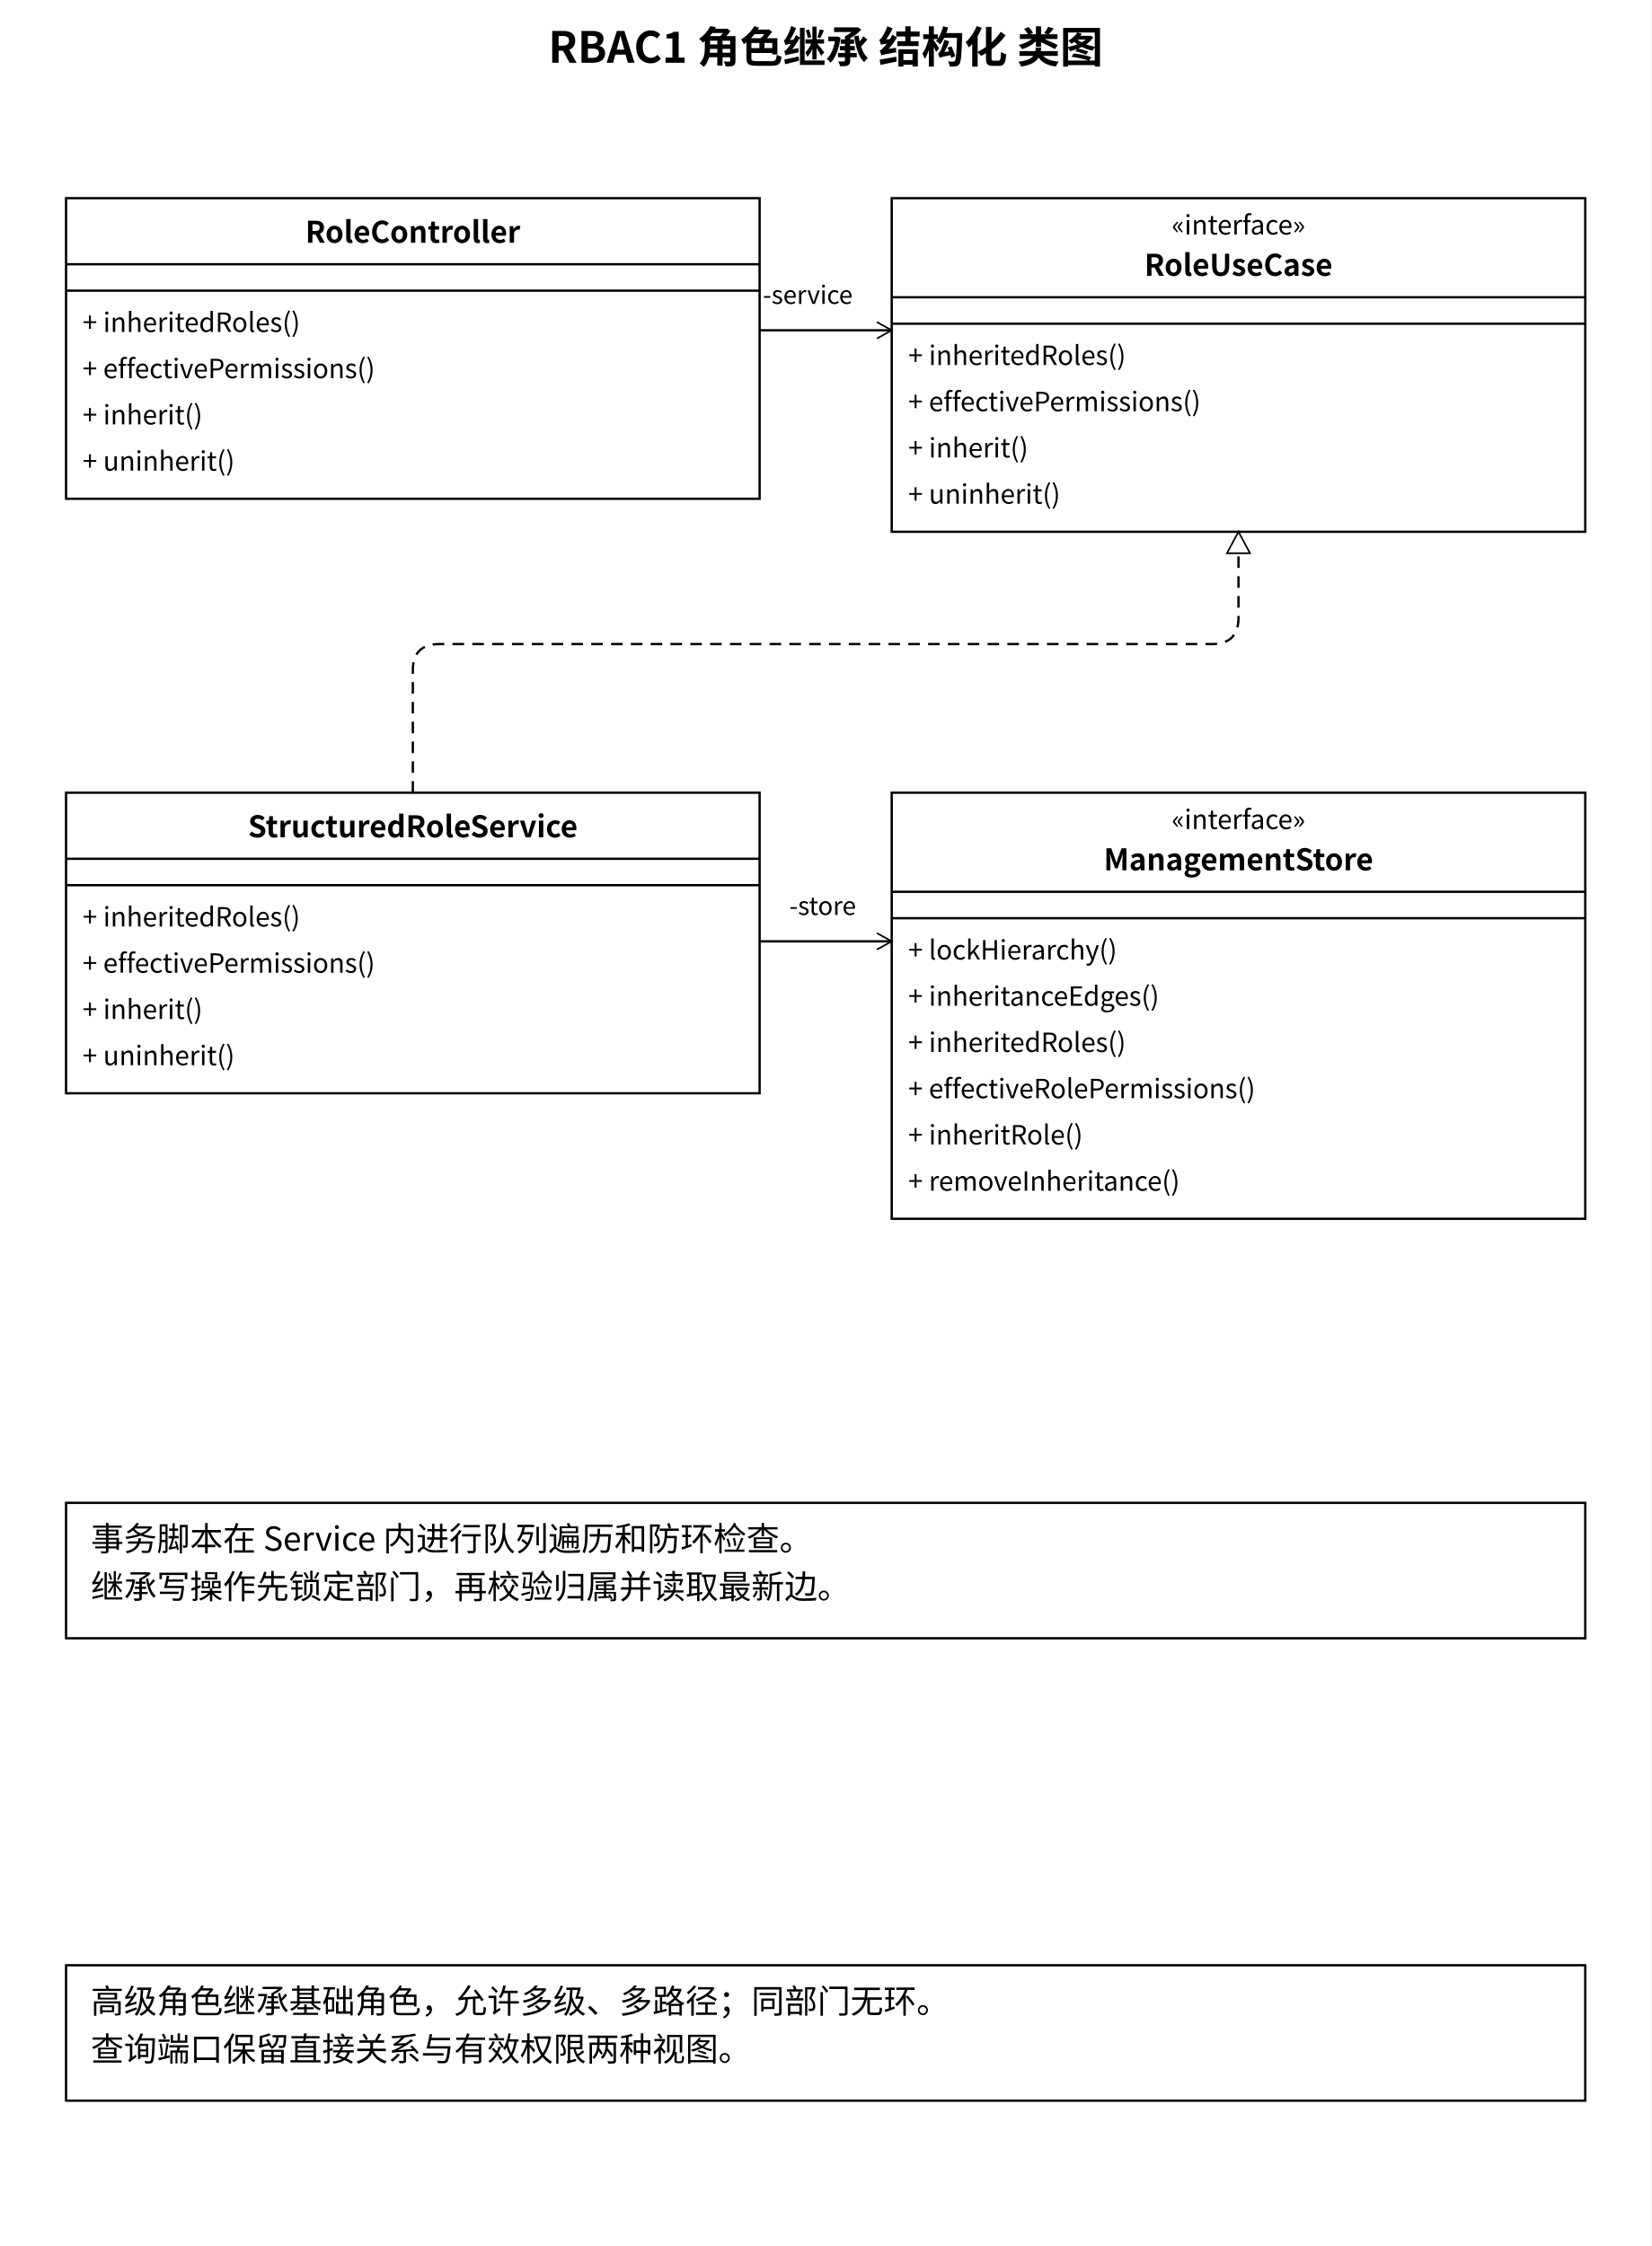
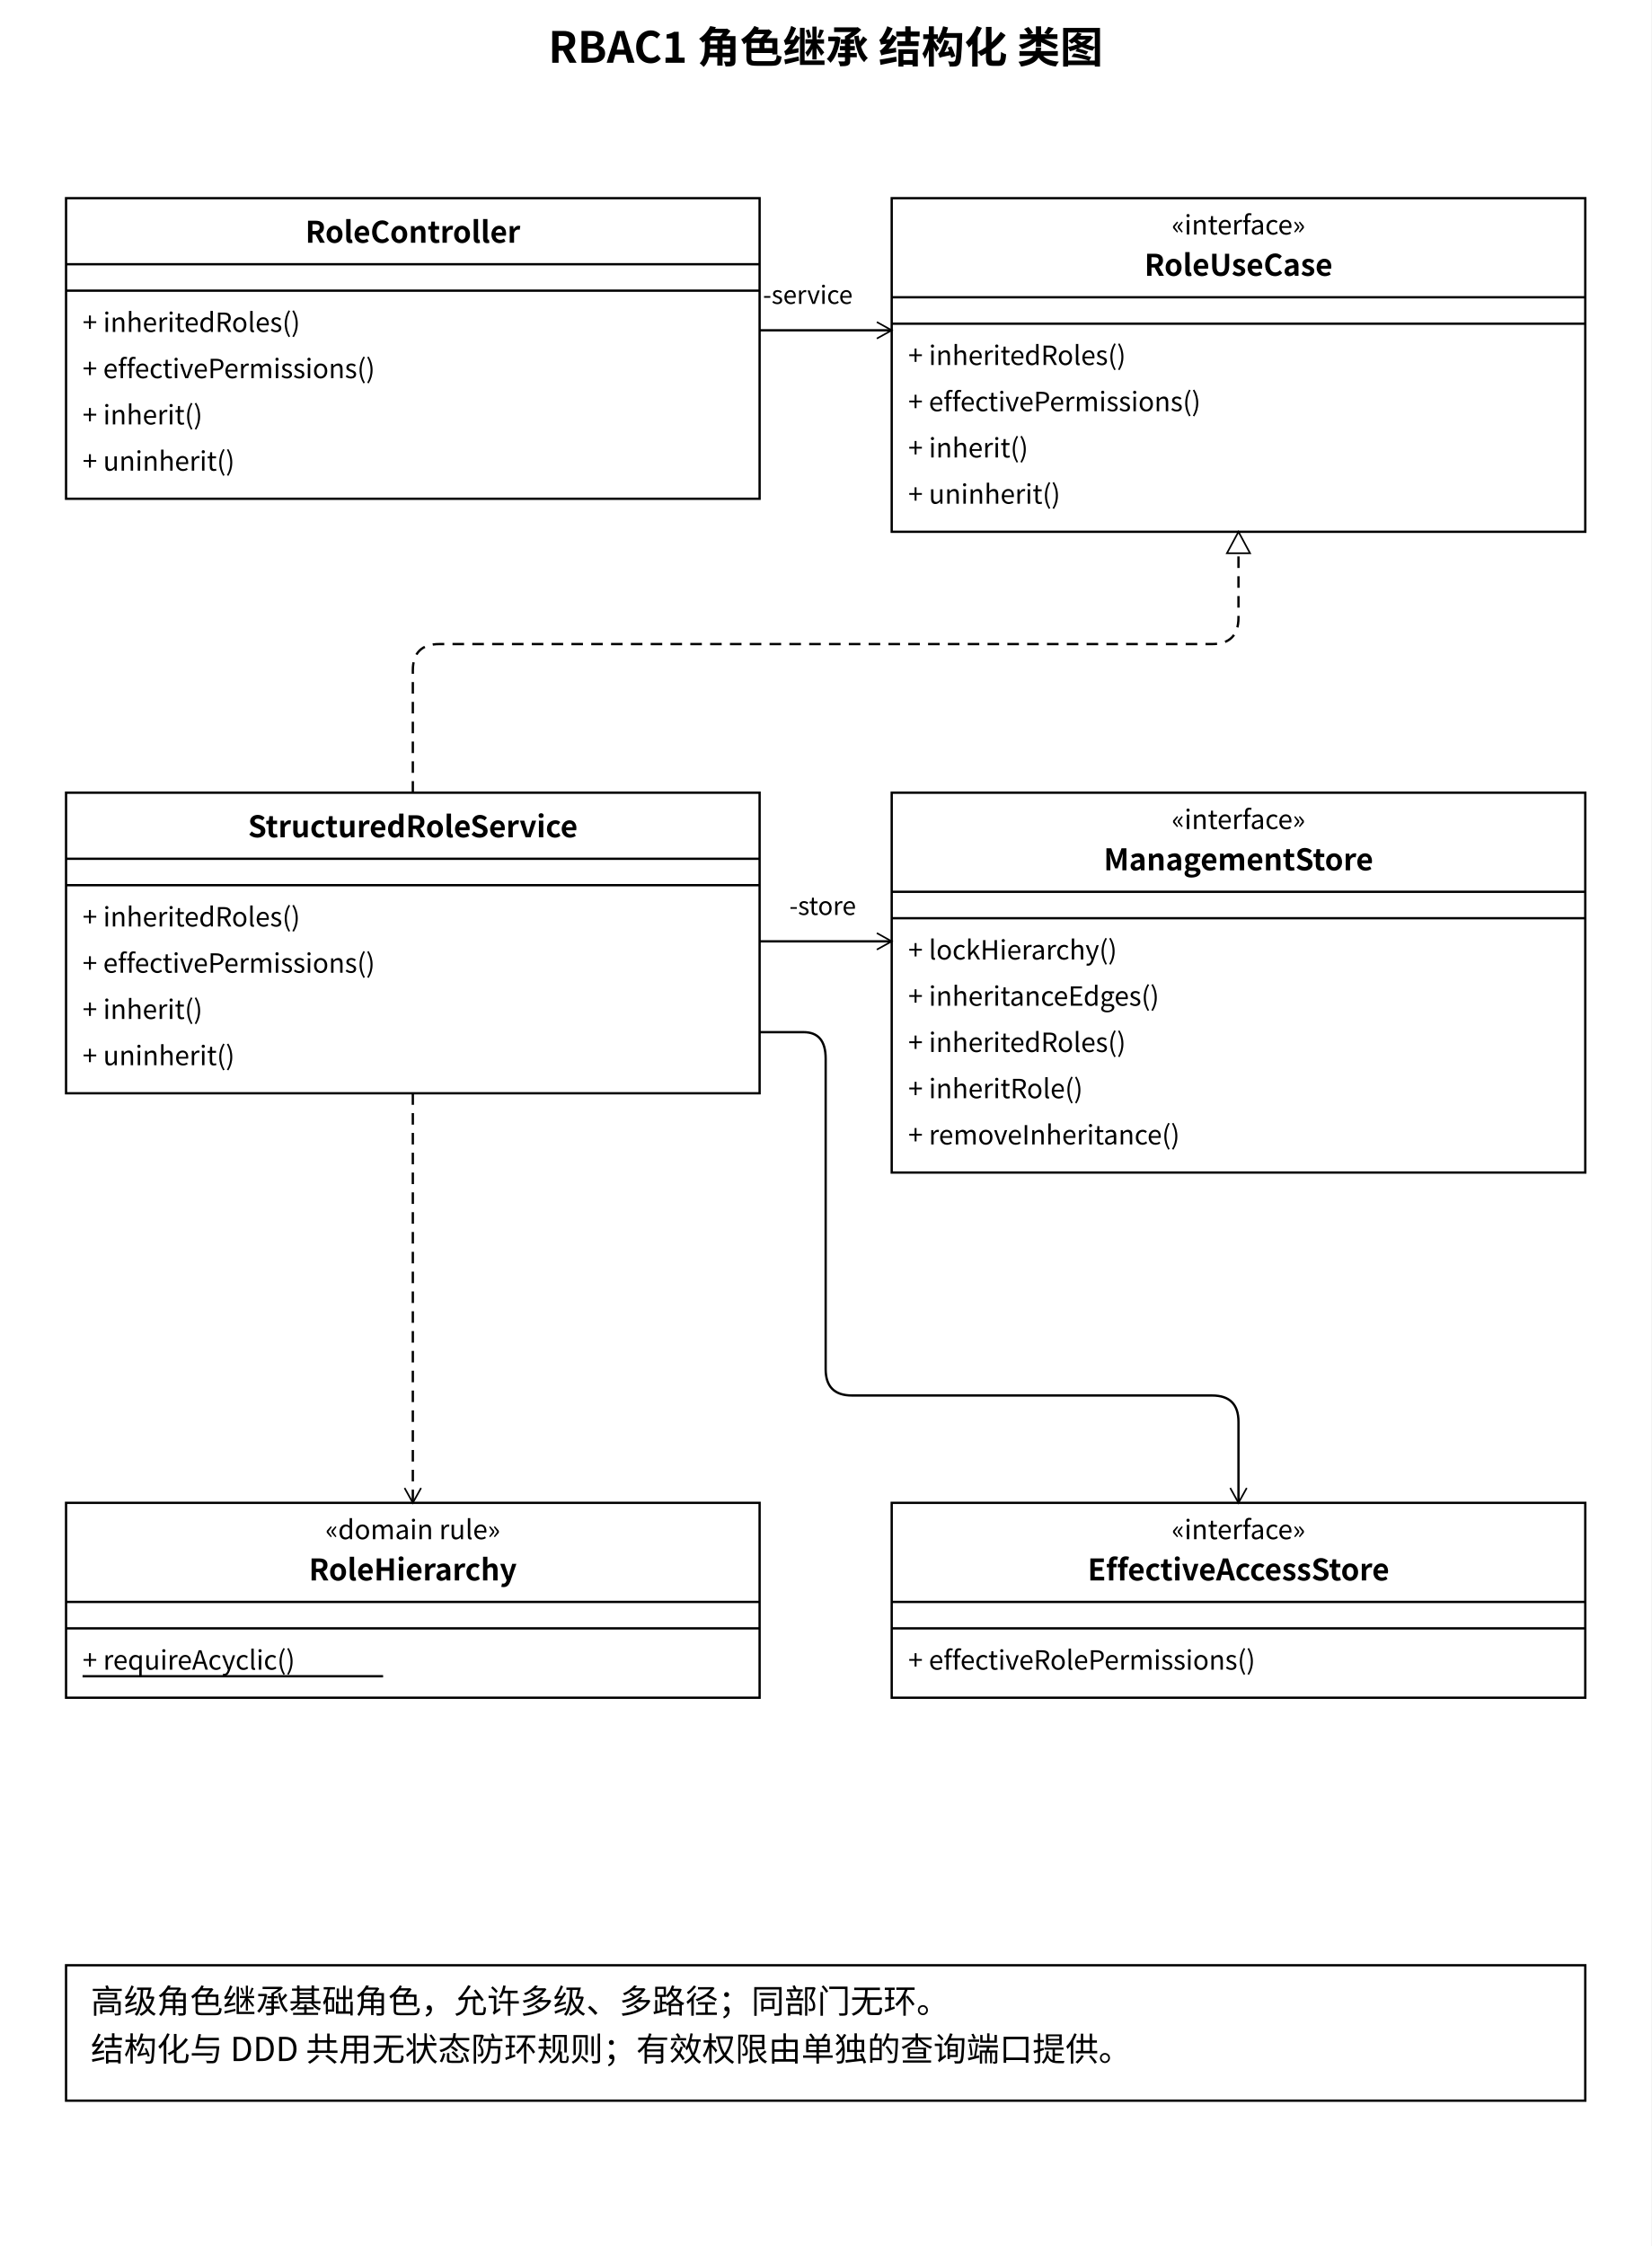
<svg xmlns="http://www.w3.org/2000/svg" width="1000" height="1360" viewBox="0 0 1000 1360">
  <style>text{font-family:'PingFang SC','Microsoft YaHei','Noto Sans CJK SC',system-ui,sans-serif;fill:black}</style>
  <defs>
    <marker id="open" markerWidth="12" markerHeight="12" refX="10" refY="6" orient="auto" markerUnits="userSpaceOnUse">
      <path d="M1,1 L10,6 L1,11" fill="none" stroke="black" />
    </marker>
    <marker id="filled" markerWidth="12" markerHeight="12" refX="10" refY="6" orient="auto" markerUnits="userSpaceOnUse">
      <path d="M1,1 L10,6 L1,11 Z" fill="black" />
    </marker>
    <marker id="triangle" markerWidth="16" markerHeight="16" refX="14" refY="8" orient="auto" markerUnits="userSpaceOnUse">
      <path d="M1,1 L14,8 L1,15 Z" fill="white" stroke="black" />
    </marker>
  </defs>
  <rect width="100%" height="100%" fill="white" />
  <text x="500.0" y="38" font-size="26" text-anchor="middle" font-weight="600">RBAC1 角色继承 结构化 类图</text>
  <rect x="40" y="120" width="420" height="182" rx="0" fill="white" stroke="black" stroke-width="1.4" />
  <text x="250.0" y="147" font-size="18" text-anchor="middle" font-weight="600">RoleController</text>
  <path d="M 40,160 L 460,160" fill="none" stroke="black" stroke-width="1.4" />
  <path d="M 40,176 L 460,176" fill="none" stroke="black" stroke-width="1.4" />
  <text x="50" y="201" font-size="16" text-anchor="start" font-weight="400">+ inheritedRoles()</text>
  <text x="50" y="229" font-size="16" text-anchor="start" font-weight="400">+ effectivePermissions()</text>
  <text x="50" y="257" font-size="16" text-anchor="start" font-weight="400">+ inherit()</text>
  <text x="50" y="285" font-size="16" text-anchor="start" font-weight="400">+ uninherit()</text>
  <rect x="540" y="120" width="420" height="202" rx="0" fill="white" stroke="black" stroke-width="1.4" />
  <text x="750.0" y="142" font-size="16" text-anchor="middle" font-weight="400">«interface»</text>
  <text x="750.0" y="167" font-size="18" text-anchor="middle" font-weight="600">RoleUseCase</text>
  <path d="M 540,180 L 960,180" fill="none" stroke="black" stroke-width="1.4" />
  <path d="M 540,196 L 960,196" fill="none" stroke="black" stroke-width="1.4" />
  <text x="550" y="221" font-size="16" text-anchor="start" font-weight="400">+ inheritedRoles()</text>
  <text x="550" y="249" font-size="16" text-anchor="start" font-weight="400">+ effectivePermissions()</text>
  <text x="550" y="277" font-size="16" text-anchor="start" font-weight="400">+ inherit()</text>
  <text x="550" y="305" font-size="16" text-anchor="start" font-weight="400">+ uninherit()</text>
  <rect x="40" y="480" width="420" height="182" rx="0" fill="white" stroke="black" stroke-width="1.4" />
  <text x="250.0" y="507" font-size="18" text-anchor="middle" font-weight="600">StructuredRoleService</text>
  <path d="M 40,520 L 460,520" fill="none" stroke="black" stroke-width="1.4" />
  <path d="M 40,536 L 460,536" fill="none" stroke="black" stroke-width="1.4" />
  <text x="50" y="561" font-size="16" text-anchor="start" font-weight="400">+ inheritedRoles()</text>
  <text x="50" y="589" font-size="16" text-anchor="start" font-weight="400">+ effectivePermissions()</text>
  <text x="50" y="617" font-size="16" text-anchor="start" font-weight="400">+ inherit()</text>
  <text x="50" y="645" font-size="16" text-anchor="start" font-weight="400">+ uninherit()</text>
-   <rect x="540" y="480" width="420" height="258" rx="0" fill="white" stroke="black" stroke-width="1.4" />
+   <rect x="540" y="480" width="420" height="230" rx="0" fill="white" stroke="black" stroke-width="1.4" />
  <text x="750.0" y="502" font-size="16" text-anchor="middle" font-weight="400">«interface»</text>
  <text x="750.0" y="527" font-size="18" text-anchor="middle" font-weight="600">ManagementStore</text>
  <path d="M 540,540 L 960,540" fill="none" stroke="black" stroke-width="1.4" />
  <path d="M 540,556 L 960,556" fill="none" stroke="black" stroke-width="1.4" />
  <text x="550" y="581" font-size="16" text-anchor="start" font-weight="400">+ lockHierarchy()</text>
  <text x="550" y="609" font-size="16" text-anchor="start" font-weight="400">+ inheritanceEdges()</text>
  <text x="550" y="637" font-size="16" text-anchor="start" font-weight="400">+ inheritedRoles()</text>
-   <text x="550" y="665" font-size="16" text-anchor="start" font-weight="400">+ effectiveRolePermissions()</text>
-   <text x="550" y="693" font-size="16" text-anchor="start" font-weight="400">+ inheritRole()</text>
-   <text x="550" y="721" font-size="16" text-anchor="start" font-weight="400">+ removeInheritance()</text>
+   <text x="550" y="665" font-size="16" text-anchor="start" font-weight="400">+ inheritRole()</text>
+   <text x="550" y="693" font-size="16" text-anchor="start" font-weight="400">+ removeInheritance()</text>
  <path d="M 460,200 L 540,200" fill="none" stroke="black" stroke-width="1.4" marker-end="url(#open)" />
  <text x="462" y="184" font-size="15" text-anchor="start" font-weight="400">-service</text>
  <path d="M 250,480 L 250.0,406.0 Q 250,390 266.0,390.0 L 734.0,390.0 Q 750,390 750.0,374.0 L 750,322" fill="none" stroke="black" stroke-width="1.4" stroke-dasharray="7 5" marker-end="url(#triangle)" />
  <path d="M 460,570 L 540,570" fill="none" stroke="black" stroke-width="1.4" marker-end="url(#open)" />
  <text x="478" y="554" font-size="15" text-anchor="start" font-weight="400">-store</text>
-   <rect x="40" y="910" width="920" height="82" rx="0" fill="white" stroke="black" stroke-width="1.4" />
-   <text x="55" y="939" font-size="20" text-anchor="start" font-weight="400">事务脚本在 Service 内进行队列遍历和防环检查。</text>
-   <text x="55" y="968" font-size="20" text-anchor="start" font-weight="400">继承写操作先锁定部门，再校验归属并读取最新边。</text>
+   <rect x="40" y="910" width="420" height="118" rx="0" fill="white" stroke="black" stroke-width="1.4" />
+   <text x="250.0" y="932" font-size="16" text-anchor="middle" font-weight="400">«domain rule»</text>
+   <text x="250.0" y="957" font-size="18" text-anchor="middle" font-weight="600">RoleHierarchy</text>
+   <path d="M 40,970 L 460,970" fill="none" stroke="black" stroke-width="1.4" />
+   <path d="M 40,986 L 460,986" fill="none" stroke="black" stroke-width="1.4" />
+   <text x="50" y="1011" font-size="16" text-anchor="start" font-weight="400">+ requireAcyclic()</text>
+   <path d="M 50,1015 L 232,1015" fill="none" stroke="black" stroke-width="1.4" />
+   <rect x="540" y="910" width="420" height="118" rx="0" fill="white" stroke="black" stroke-width="1.4" />
+   <text x="750.0" y="932" font-size="16" text-anchor="middle" font-weight="400">«interface»</text>
+   <text x="750.0" y="957" font-size="18" text-anchor="middle" font-weight="600">EffectiveAccessStore</text>
+   <path d="M 540,970 L 960,970" fill="none" stroke="black" stroke-width="1.4" />
+   <path d="M 540,986 L 960,986" fill="none" stroke="black" stroke-width="1.4" />
+   <text x="550" y="1011" font-size="16" text-anchor="start" font-weight="400">+ effectiveRolePermissions()</text>
+   <path d="M 250,662 L 250,910" fill="none" stroke="black" stroke-width="1.4" stroke-dasharray="7 5" marker-end="url(#open)" />
+   <path d="M 460,625 L 486.667,625.0 Q 500,625 500.0,641.0 L 500.0,829.0 Q 500,845 516.0,845.0 L 734.0,845.0 Q 750,845 750.0,861.0 L 750,910" fill="none" stroke="black" stroke-width="1.4" marker-end="url(#open)" />
  <rect x="40" y="1190" width="920" height="82" rx="0" fill="white" stroke="black" stroke-width="1.4" />
  <text x="55" y="1219" font-size="20" text-anchor="start" font-weight="400">高级角色继承基础角色，允许多级、多路径；同部门无环。</text>
-   <text x="55" y="1248" font-size="20" text-anchor="start" font-weight="400">查询端口保留直接关系与有效权限两种视图。</text>
+   <text x="55" y="1248" font-size="20" text-anchor="start" font-weight="400">结构化与 DDD 共用无状态防环规则；有效权限由单独的查询端口提供。</text>
</svg>
